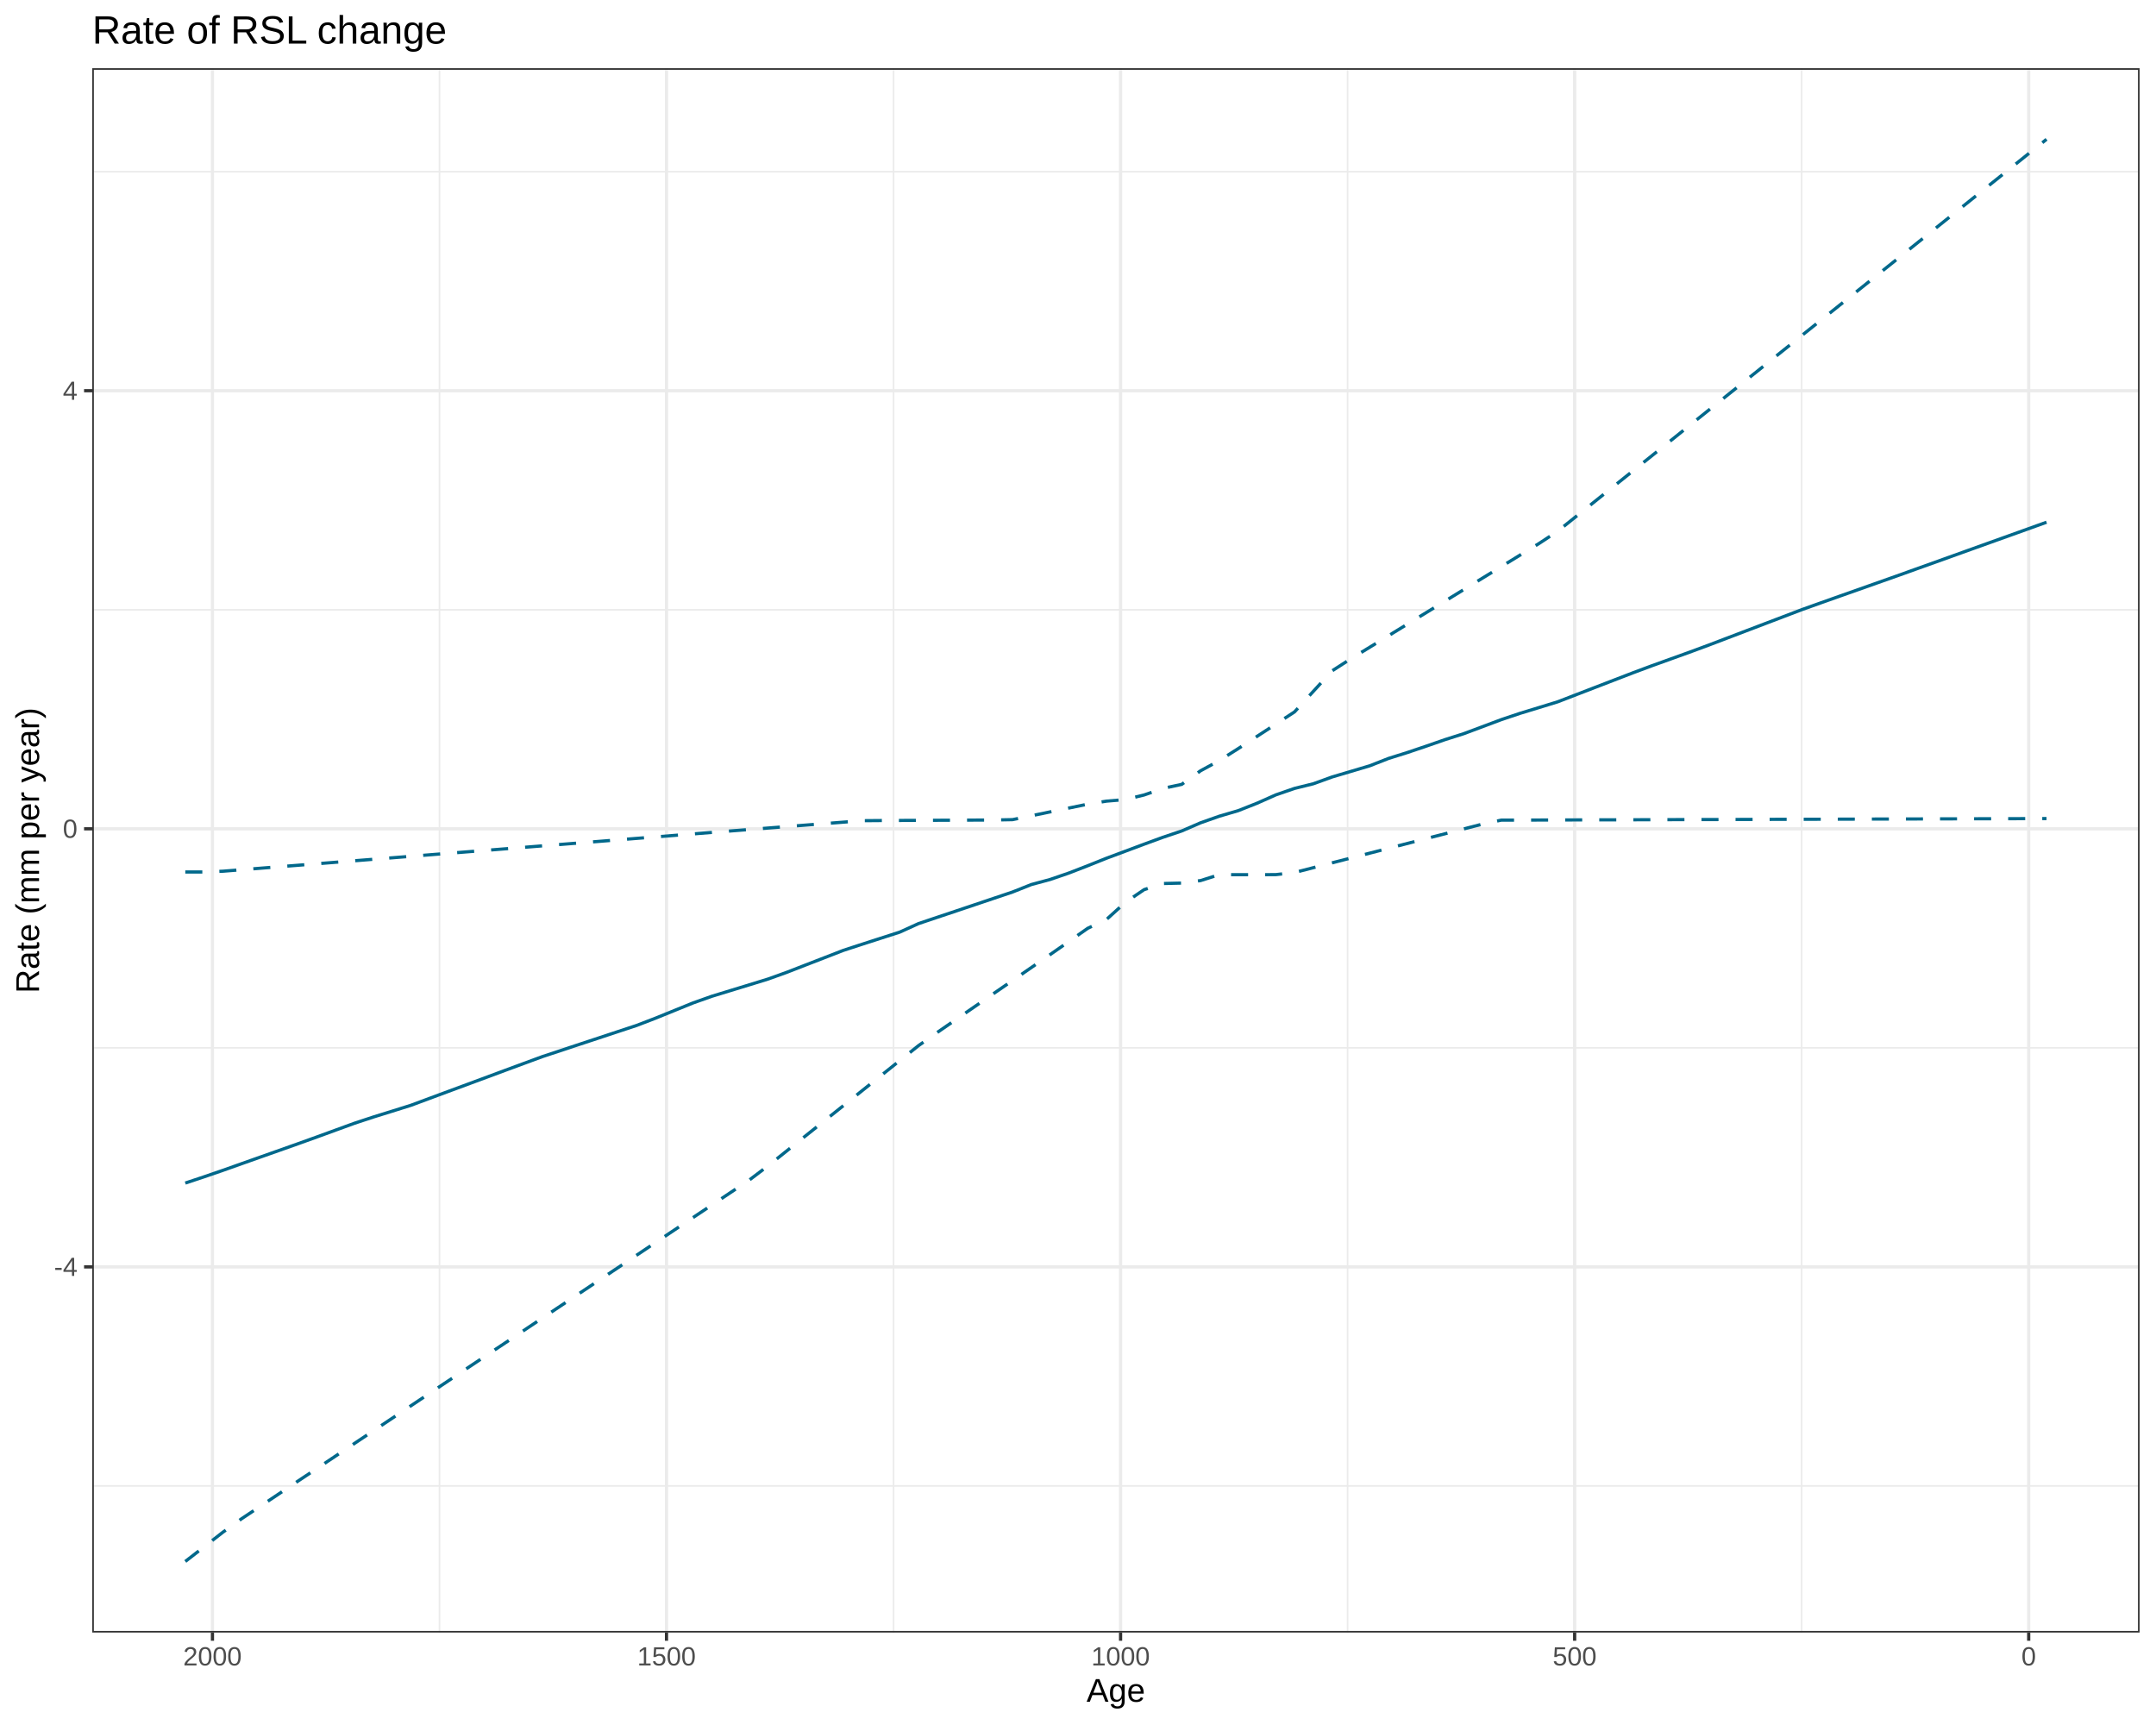
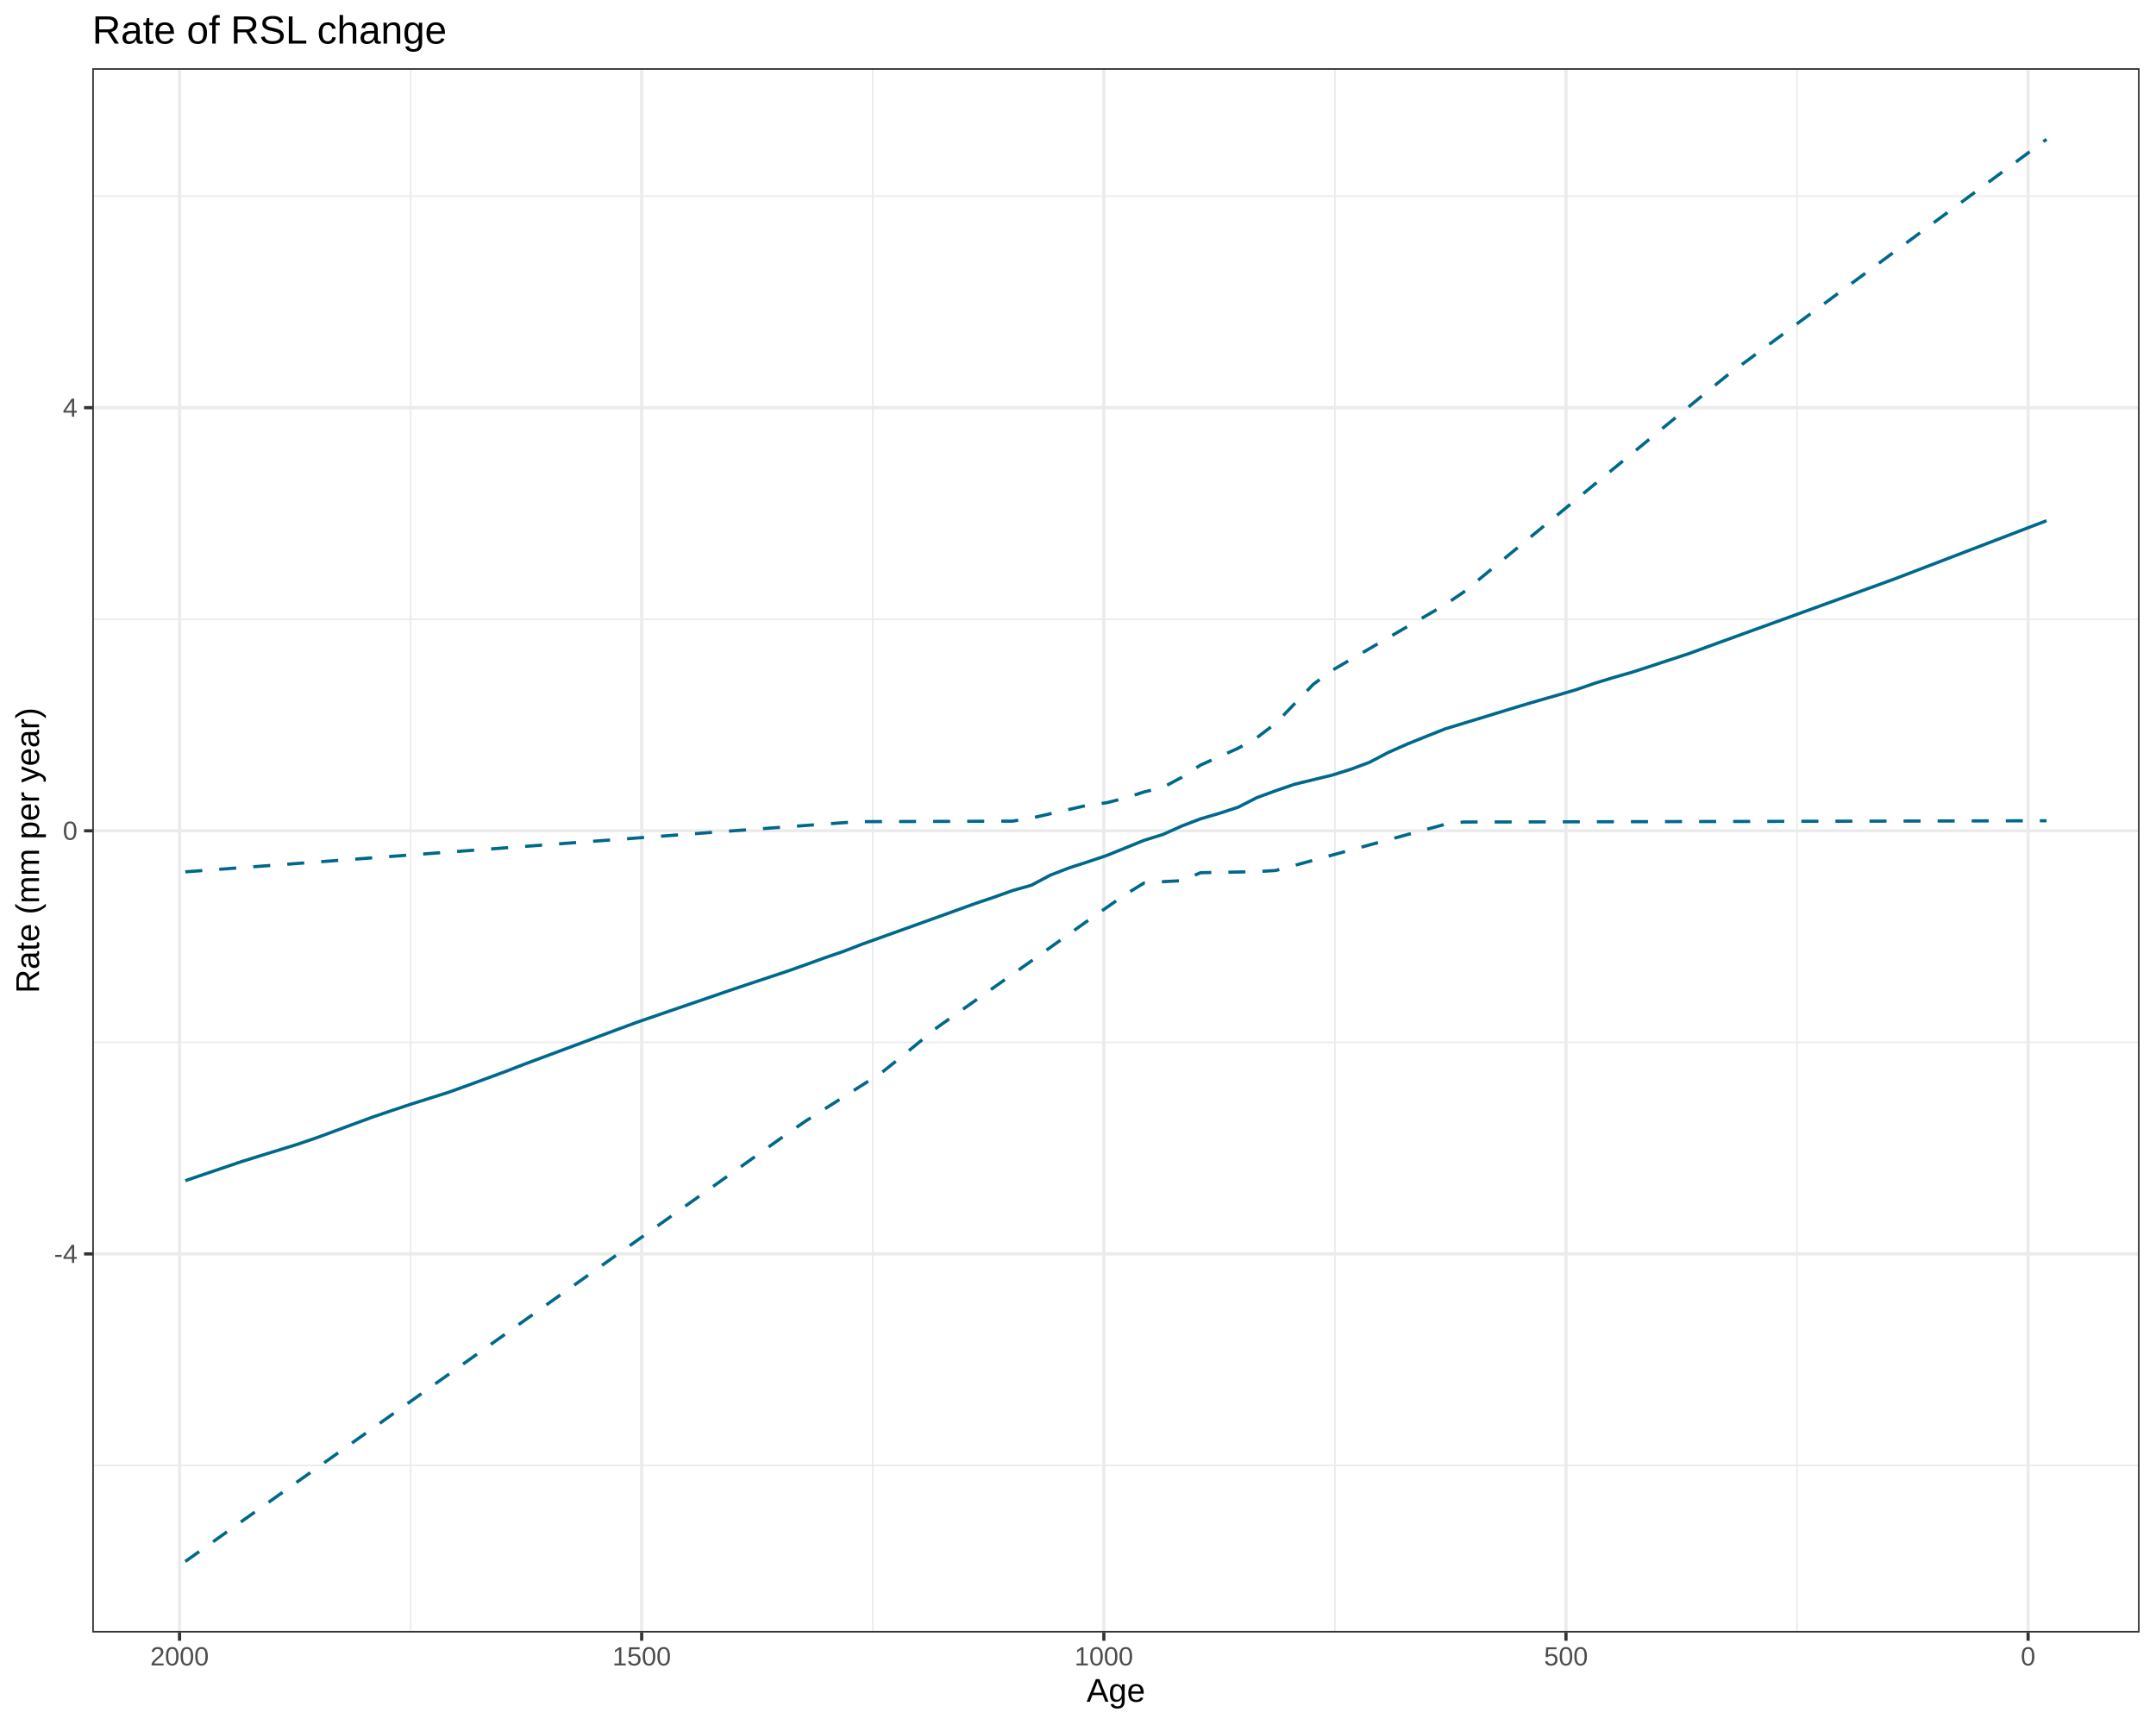
<svg xmlns="http://www.w3.org/2000/svg" viewBox="0 0 720.00 576.00">
  <defs>
    <style type="text/css">
    line, polyline, polygon, path, rect, circle {
      fill: none;
      stroke: #000000;
      stroke-linecap: round;
      stroke-linejoin: round;
      stroke-miterlimit: 10.00;
    }
  </style>
  </defs>
  <rect width="100%" height="100%" style="stroke: none; fill: #FFFFFF;" />
  <rect x="0.00" y="0.00" width="720.00" height="576.00" style="stroke-width: 1.07; stroke: #FFFFFF; fill: #FFFFFF;" />
  <defs>
    <clipPath id="cpMzAuODF8NzE0LjUyfDU0NS4xM3wyMi43Nw==">
      <rect x="30.81" y="22.77" width="683.71" height="522.36" />
    </clipPath>
  </defs>
  <rect x="30.81" y="22.77" width="683.71" height="522.36" style="stroke-width: 1.07; stroke: none; fill: #FFFFFF;" clip-path="url(#cpMzAuODF8NzE0LjUyfDU0NS4xM3wyMi43Nw==)" />
-   <polyline points="30.81,496.17 714.52,496.17 " style="stroke-width: 0.53; stroke: #EBEBEB; stroke-linecap: butt;" clip-path="url(#cpMzAuODF8NzE0LjUyfDU0NS4xM3wyMi43Nw==)" />
-   <polyline points="30.81,349.89 714.52,349.89 " style="stroke-width: 0.53; stroke: #EBEBEB; stroke-linecap: butt;" clip-path="url(#cpMzAuODF8NzE0LjUyfDU0NS4xM3wyMi43Nw==)" />
-   <polyline points="30.81,203.61 714.52,203.61 " style="stroke-width: 0.53; stroke: #EBEBEB; stroke-linecap: butt;" clip-path="url(#cpMzAuODF8NzE0LjUyfDU0NS4xM3wyMi43Nw==)" />
-   <polyline points="30.81,57.33 714.52,57.33 " style="stroke-width: 0.53; stroke: #EBEBEB; stroke-linecap: butt;" clip-path="url(#cpMzAuODF8NzE0LjUyfDU0NS4xM3wyMi43Nw==)" />
-   <polyline points="601.67,545.13 601.67,22.77 " style="stroke-width: 0.53; stroke: #EBEBEB; stroke-linecap: butt;" clip-path="url(#cpMzAuODF8NzE0LjUyfDU0NS4xM3wyMi43Nw==)" />
-   <polyline points="450.04,545.13 450.04,22.77 " style="stroke-width: 0.53; stroke: #EBEBEB; stroke-linecap: butt;" clip-path="url(#cpMzAuODF8NzE0LjUyfDU0NS4xM3wyMi43Nw==)" />
-   <polyline points="298.40,545.13 298.40,22.77 " style="stroke-width: 0.53; stroke: #EBEBEB; stroke-linecap: butt;" clip-path="url(#cpMzAuODF8NzE0LjUyfDU0NS4xM3wyMi43Nw==)" />
-   <polyline points="146.77,545.13 146.77,22.77 " style="stroke-width: 0.53; stroke: #EBEBEB; stroke-linecap: butt;" clip-path="url(#cpMzAuODF8NzE0LjUyfDU0NS4xM3wyMi43Nw==)" />
-   <polyline points="30.81,423.03 714.52,423.03 " style="stroke-width: 1.07; stroke: #EBEBEB; stroke-linecap: butt;" clip-path="url(#cpMzAuODF8NzE0LjUyfDU0NS4xM3wyMi43Nw==)" />
-   <polyline points="30.81,276.75 714.52,276.75 " style="stroke-width: 1.07; stroke: #EBEBEB; stroke-linecap: butt;" clip-path="url(#cpMzAuODF8NzE0LjUyfDU0NS4xM3wyMi43Nw==)" />
-   <polyline points="30.81,130.47 714.52,130.47 " style="stroke-width: 1.07; stroke: #EBEBEB; stroke-linecap: butt;" clip-path="url(#cpMzAuODF8NzE0LjUyfDU0NS4xM3wyMi43Nw==)" />
-   <polyline points="677.49,545.13 677.49,22.77 " style="stroke-width: 1.07; stroke: #EBEBEB; stroke-linecap: butt;" clip-path="url(#cpMzAuODF8NzE0LjUyfDU0NS4xM3wyMi43Nw==)" />
-   <polyline points="525.86,545.13 525.86,22.77 " style="stroke-width: 1.07; stroke: #EBEBEB; stroke-linecap: butt;" clip-path="url(#cpMzAuODF8NzE0LjUyfDU0NS4xM3wyMi43Nw==)" />
-   <polyline points="374.22,545.13 374.22,22.77 " style="stroke-width: 1.07; stroke: #EBEBEB; stroke-linecap: butt;" clip-path="url(#cpMzAuODF8NzE0LjUyfDU0NS4xM3wyMi43Nw==)" />
-   <polyline points="222.58,545.13 222.58,22.77 " style="stroke-width: 1.07; stroke: #EBEBEB; stroke-linecap: butt;" clip-path="url(#cpMzAuODF8NzE0LjUyfDU0NS4xM3wyMi43Nw==)" />
-   <polyline points="70.95,545.13 70.95,22.77 " style="stroke-width: 1.07; stroke: #EBEBEB; stroke-linecap: butt;" clip-path="url(#cpMzAuODF8NzE0LjUyfDU0NS4xM3wyMi43Nw==)" />
-   <polyline points="61.88,395.04 68.16,392.95 74.44,390.79 80.72,388.56 87.00,386.34 93.28,384.12 99.55,381.90 105.83,379.64 112.11,377.35 118.39,375.06 124.67,372.99 130.95,371.04 137.23,369.07 143.50,366.74 149.78,364.41 156.06,362.09 162.34,359.76 168.62,357.43 174.90,355.11 181.17,352.80 187.45,350.72 193.73,348.64 200.01,346.57 206.29,344.49 212.57,342.42 218.84,340.01 225.12,337.46 231.40,334.91 237.68,332.68 243.96,330.76 250.24,328.84 256.51,326.91 262.79,324.65 269.07,322.21 275.35,319.78 281.63,317.34 287.91,315.29 294.18,313.27 300.46,311.25 306.74,308.40 313.02,306.29 319.30,304.19 325.58,302.08 331.85,299.97 338.13,297.86 344.41,295.36 350.69,293.67 356.97,291.51 363.25,289.08 369.52,286.57 375.80,284.23 382.08,281.88 388.36,279.58 394.64,277.47 400.92,274.75 407.19,272.54 413.47,270.70 419.75,268.22 426.03,265.43 432.31,263.26 438.59,261.71 444.86,259.44 451.14,257.58 457.42,255.71 463.70,253.25 469.98,251.28 476.26,249.16 482.54,246.98 488.81,244.99 495.09,242.64 501.37,240.29 507.65,238.18 513.93,236.27 520.21,234.34 526.48,231.92 532.76,229.50 539.04,227.08 545.32,224.66 551.60,222.32 557.88,220.06 564.15,217.80 570.43,215.48 576.71,213.09 582.99,210.70 589.27,208.31 595.55,205.92 601.82,203.53 608.10,201.29 614.38,199.06 620.66,196.84 626.94,194.62 633.22,192.40 639.49,190.15 645.77,187.90 652.05,185.65 658.33,183.39 664.61,181.14 670.89,178.89 677.16,176.64 683.44,174.38 " style="stroke-width: 1.07; stroke: #00688B; stroke-linecap: butt;" clip-path="url(#cpMzAuODF8NzE0LjUyfDU0NS4xM3wyMi43Nw==)" />
-   <polyline points="61.88,521.39 68.16,516.51 74.44,511.62 80.72,507.10 87.00,502.91 93.28,498.72 99.55,494.53 105.83,490.35 112.11,486.16 118.39,481.97 124.67,477.78 130.95,473.59 137.23,469.41 143.50,465.22 149.78,461.03 156.06,456.84 162.34,452.65 168.62,448.47 174.90,444.28 181.17,440.09 187.45,435.90 193.73,431.71 200.01,427.52 206.29,423.34 212.57,419.15 218.84,414.96 225.12,410.77 231.40,406.58 237.68,402.40 243.96,398.21 250.24,394.02 256.51,389.27 262.79,384.26 269.07,379.24 275.35,374.22 281.63,369.21 287.91,364.19 294.18,359.18 300.46,354.16 306.74,349.15 313.02,344.73 319.30,340.40 325.58,336.07 331.85,331.74 338.13,327.41 344.41,323.08 350.69,318.75 356.97,314.37 363.25,309.97 369.52,307.01 375.80,301.33 382.08,297.06 388.36,295.02 394.64,294.87 400.92,294.04 407.19,292.06 413.47,292.07 419.75,292.08 426.03,292.05 432.31,291.35 438.59,289.73 444.86,288.11 451.14,286.50 457.42,284.88 463.70,283.26 469.98,281.64 476.26,280.02 482.54,278.41 488.81,276.79 495.09,275.17 501.37,273.85 507.65,273.84 513.93,273.82 520.21,273.80 526.48,273.78 532.76,273.76 539.04,273.75 545.32,273.73 551.60,273.71 557.88,273.69 564.15,273.67 570.43,273.66 576.71,273.64 582.99,273.62 589.27,273.60 595.55,273.58 601.82,273.57 608.10,273.55 614.38,273.53 620.66,273.51 626.94,273.49 633.22,273.48 639.49,273.46 645.77,273.44 652.05,273.42 658.33,273.40 664.61,273.39 670.89,273.37 677.16,273.35 683.44,273.33 " style="stroke-width: 1.07; stroke: #00688B; stroke-dasharray: 5.69,5.69; stroke-linecap: butt;" clip-path="url(#cpMzAuODF8NzE0LjUyfDU0NS4xM3wyMi43Nw==)" />
-   <polyline points="61.88,291.17 68.16,291.17 74.44,290.91 80.72,290.41 87.00,289.91 93.28,289.41 99.55,288.92 105.83,288.42 112.11,287.92 118.39,287.42 124.67,286.92 130.95,286.43 137.23,285.93 143.50,285.43 149.78,284.93 156.06,284.43 162.34,283.94 168.62,283.44 174.90,282.94 181.17,282.44 187.45,281.95 193.73,281.45 200.01,280.95 206.29,280.45 212.57,279.95 218.84,279.46 225.12,278.96 231.40,278.46 237.68,277.96 243.96,277.47 250.24,276.98 256.51,276.49 262.79,276.00 269.07,275.51 275.35,275.02 281.63,274.53 287.91,274.04 294.18,273.99 300.46,273.96 306.74,273.93 313.02,273.90 319.30,273.87 325.58,273.84 331.85,273.81 338.13,273.69 344.41,272.40 350.69,271.10 356.97,269.81 363.25,268.52 369.52,267.51 375.80,266.98 382.08,265.45 388.36,263.26 394.64,261.91 400.92,257.38 407.19,253.96 413.47,249.99 419.75,245.90 426.03,241.81 432.31,237.71 438.59,230.85 444.86,224.00 451.14,219.96 457.42,216.12 463.70,212.27 469.98,208.42 476.26,204.58 482.54,200.73 488.81,196.88 495.09,193.04 501.37,189.19 507.65,185.34 513.93,181.50 520.21,177.37 526.48,172.34 532.76,167.31 539.04,162.28 545.32,157.24 551.60,152.21 557.88,147.18 564.15,142.14 570.43,137.11 576.71,132.08 582.99,127.04 589.27,122.01 595.55,116.98 601.82,111.94 608.10,106.91 614.38,101.88 620.66,96.85 626.94,91.81 633.22,86.78 639.49,81.75 645.77,76.71 652.05,71.68 658.33,66.65 664.61,61.61 670.89,56.58 677.16,51.55 683.44,46.52 " style="stroke-width: 1.07; stroke: #00688B; stroke-dasharray: 5.69,5.69; stroke-linecap: butt;" clip-path="url(#cpMzAuODF8NzE0LjUyfDU0NS4xM3wyMi43Nw==)" />
+   <polyline points="30.81,489.33 714.52,489.33 " style="stroke-width: 0.53; stroke: #EBEBEB; stroke-linecap: butt;" clip-path="url(#cpMzAuODF8NzE0LjUyfDU0NS4xM3wyMi43Nw==)" />
+   <polyline points="30.81,348.05 714.52,348.05 " style="stroke-width: 0.53; stroke: #EBEBEB; stroke-linecap: butt;" clip-path="url(#cpMzAuODF8NzE0LjUyfDU0NS4xM3wyMi43Nw==)" />
+   <polyline points="30.81,206.76 714.52,206.76 " style="stroke-width: 0.53; stroke: #EBEBEB; stroke-linecap: butt;" clip-path="url(#cpMzAuODF8NzE0LjUyfDU0NS4xM3wyMi43Nw==)" />
+   <polyline points="30.81,65.48 714.52,65.48 " style="stroke-width: 0.53; stroke: #EBEBEB; stroke-linecap: butt;" clip-path="url(#cpMzAuODF8NzE0LjUyfDU0NS4xM3wyMi43Nw==)" />
+   <polyline points="600.12,545.13 600.12,22.77 " style="stroke-width: 0.53; stroke: #EBEBEB; stroke-linecap: butt;" clip-path="url(#cpMzAuODF8NzE0LjUyfDU0NS4xM3wyMi43Nw==)" />
+   <polyline points="445.79,545.13 445.79,22.77 " style="stroke-width: 0.53; stroke: #EBEBEB; stroke-linecap: butt;" clip-path="url(#cpMzAuODF8NzE0LjUyfDU0NS4xM3wyMi43Nw==)" />
+   <polyline points="291.46,545.13 291.46,22.77 " style="stroke-width: 0.53; stroke: #EBEBEB; stroke-linecap: butt;" clip-path="url(#cpMzAuODF8NzE0LjUyfDU0NS4xM3wyMi43Nw==)" />
+   <polyline points="137.13,545.13 137.13,22.77 " style="stroke-width: 0.53; stroke: #EBEBEB; stroke-linecap: butt;" clip-path="url(#cpMzAuODF8NzE0LjUyfDU0NS4xM3wyMi43Nw==)" />
+   <polyline points="30.81,418.69 714.52,418.69 " style="stroke-width: 1.07; stroke: #EBEBEB; stroke-linecap: butt;" clip-path="url(#cpMzAuODF8NzE0LjUyfDU0NS4xM3wyMi43Nw==)" />
+   <polyline points="30.81,277.41 714.52,277.41 " style="stroke-width: 1.07; stroke: #EBEBEB; stroke-linecap: butt;" clip-path="url(#cpMzAuODF8NzE0LjUyfDU0NS4xM3wyMi43Nw==)" />
+   <polyline points="30.81,136.12 714.52,136.12 " style="stroke-width: 1.07; stroke: #EBEBEB; stroke-linecap: butt;" clip-path="url(#cpMzAuODF8NzE0LjUyfDU0NS4xM3wyMi43Nw==)" />
+   <polyline points="677.29,545.13 677.29,22.77 " style="stroke-width: 1.07; stroke: #EBEBEB; stroke-linecap: butt;" clip-path="url(#cpMzAuODF8NzE0LjUyfDU0NS4xM3wyMi43Nw==)" />
+   <polyline points="522.96,545.13 522.96,22.77 " style="stroke-width: 1.07; stroke: #EBEBEB; stroke-linecap: butt;" clip-path="url(#cpMzAuODF8NzE0LjUyfDU0NS4xM3wyMi43Nw==)" />
+   <polyline points="368.63,545.13 368.63,22.77 " style="stroke-width: 1.07; stroke: #EBEBEB; stroke-linecap: butt;" clip-path="url(#cpMzAuODF8NzE0LjUyfDU0NS4xM3wyMi43Nw==)" />
+   <polyline points="214.29,545.13 214.29,22.77 " style="stroke-width: 1.07; stroke: #EBEBEB; stroke-linecap: butt;" clip-path="url(#cpMzAuODF8NzE0LjUyfDU0NS4xM3wyMi43Nw==)" />
+   <polyline points="59.96,545.13 59.96,22.77 " style="stroke-width: 1.07; stroke: #EBEBEB; stroke-linecap: butt;" clip-path="url(#cpMzAuODF8NzE0LjUyfDU0NS4xM3wyMi43Nw==)" />
+   <polyline points="61.88,394.24 68.16,392.11 74.44,389.98 80.72,387.85 87.00,385.90 93.28,383.97 99.55,382.03 105.83,379.87 112.11,377.56 118.39,375.23 124.67,372.92 130.95,370.79 137.23,368.70 143.50,366.72 149.78,364.73 156.06,362.48 162.34,360.17 168.62,357.86 174.90,355.43 181.17,353.09 187.45,350.75 193.73,348.41 200.01,346.06 206.29,343.72 212.57,341.39 218.84,339.24 225.12,337.08 231.40,334.93 237.68,332.78 243.96,330.62 250.24,328.51 256.51,326.43 262.79,324.35 269.07,322.12 275.35,319.85 281.63,317.70 287.91,315.27 294.18,313.02 300.46,310.77 306.74,308.52 313.02,306.26 319.30,304.00 325.58,301.73 331.85,299.62 338.13,297.37 344.41,295.60 350.69,292.25 356.97,289.82 363.25,287.79 369.52,285.68 375.80,283.14 382.08,280.59 388.36,278.64 394.64,275.82 400.92,273.42 407.19,271.59 413.47,269.54 419.75,266.33 426.03,264.03 432.31,261.88 438.59,260.35 444.86,258.83 451.14,256.86 457.42,254.51 463.70,251.21 469.98,248.43 476.26,245.91 482.54,243.41 488.81,241.49 495.09,239.58 501.37,237.66 507.65,235.74 513.93,233.89 520.21,232.10 526.48,230.26 532.76,228.08 539.04,226.17 545.32,224.38 551.60,222.32 557.88,220.26 564.15,218.20 570.43,215.89 576.71,213.61 582.99,211.33 589.27,209.06 595.55,206.78 601.82,204.51 608.10,202.23 614.38,199.96 620.66,197.68 626.94,195.41 633.22,193.11 639.49,190.71 645.77,188.30 652.05,185.89 658.33,183.49 664.61,181.08 670.89,178.68 677.16,176.27 683.44,173.87 " style="stroke-width: 1.07; stroke: #00688B; stroke-linecap: butt;" clip-path="url(#cpMzAuODF8NzE0LjUyfDU0NS4xM3wyMi43Nw==)" />
+   <polyline points="61.88,521.39 68.16,516.93 74.44,512.47 80.72,508.00 87.00,503.54 93.28,499.08 99.55,494.62 105.83,490.16 112.11,485.70 118.39,481.24 124.67,476.78 130.95,472.32 137.23,467.86 143.50,463.40 149.78,458.94 156.06,454.47 162.34,450.01 168.62,445.55 174.90,441.09 181.17,436.63 187.45,432.17 193.73,427.71 200.01,423.25 206.29,418.79 212.57,414.33 218.84,409.87 225.12,405.41 231.40,400.94 237.68,396.48 243.96,392.02 250.24,387.56 256.51,383.10 262.79,378.64 269.07,374.32 275.35,370.33 281.63,366.33 287.91,362.34 294.18,358.35 300.46,353.34 306.74,348.19 313.02,343.04 319.30,338.61 325.58,334.18 331.85,329.75 338.13,325.32 344.41,320.89 350.69,316.40 356.97,311.91 363.25,307.43 369.52,303.06 375.80,298.68 382.08,294.83 388.36,294.40 394.64,294.07 400.92,291.41 407.19,291.29 413.47,291.18 419.75,291.05 426.03,290.67 432.31,288.96 438.59,287.25 444.86,285.53 451.14,283.82 457.42,282.11 463.70,280.40 469.98,278.68 476.26,276.97 482.54,275.26 488.81,274.48 495.09,274.47 501.37,274.46 507.65,274.45 513.93,274.44 520.21,274.42 526.48,274.41 532.76,274.40 539.04,274.38 545.32,274.37 551.60,274.36 557.88,274.34 564.15,274.33 570.43,274.31 576.71,274.30 582.99,274.29 589.27,274.27 595.55,274.26 601.82,274.24 608.10,274.23 614.38,274.21 620.66,274.20 626.94,274.19 633.22,274.17 639.49,274.16 645.77,274.14 652.05,274.13 658.33,274.12 664.61,274.10 670.89,274.09 677.16,274.07 683.44,274.06 " style="stroke-width: 1.07; stroke: #00688B; stroke-dasharray: 5.69,5.69; stroke-linecap: butt;" clip-path="url(#cpMzAuODF8NzE0LjUyfDU0NS4xM3wyMi43Nw==)" />
+   <polyline points="61.88,291.12 68.16,290.65 74.44,290.18 80.72,289.71 87.00,289.24 93.28,288.77 99.55,288.30 105.83,287.83 112.11,287.36 118.39,286.89 124.67,286.42 130.95,285.94 137.23,285.47 143.50,285.00 149.78,284.53 156.06,284.06 162.34,283.59 168.62,283.12 174.90,282.65 181.17,282.18 187.45,281.71 193.73,281.24 200.01,280.77 206.29,280.30 212.57,279.83 218.84,279.36 225.12,278.89 231.40,278.42 237.68,277.95 243.96,277.48 250.24,277.02 256.51,276.56 262.79,276.09 269.07,275.63 275.35,275.17 281.63,274.71 287.91,274.36 294.18,274.34 300.46,274.32 306.74,274.30 313.02,274.28 319.30,274.26 325.58,274.24 331.85,274.21 338.13,274.19 344.41,273.17 350.69,271.73 356.97,270.29 363.25,268.85 369.52,268.05 375.80,266.47 382.08,264.43 388.36,262.93 394.64,259.56 400.92,255.46 407.19,252.66 413.47,249.86 419.75,246.30 426.03,241.53 432.31,235.01 438.59,228.49 444.86,223.84 451.14,220.19 457.42,216.54 463.70,212.89 469.98,209.24 476.26,205.60 482.54,201.95 488.81,197.68 495.09,192.52 501.37,187.35 507.65,182.18 513.93,177.01 520.21,171.85 526.48,166.68 532.76,161.51 539.04,156.34 545.32,151.18 551.60,146.01 557.88,140.84 564.15,135.68 570.43,130.51 576.71,125.41 582.99,120.77 589.27,116.13 595.55,111.49 601.82,106.85 608.10,102.21 614.38,97.56 620.66,92.92 626.94,88.28 633.22,83.64 639.49,79.00 645.77,74.36 652.05,69.72 658.33,65.08 664.61,60.44 670.89,55.80 677.16,51.16 683.44,46.52 " style="stroke-width: 1.07; stroke: #00688B; stroke-dasharray: 5.69,5.69; stroke-linecap: butt;" clip-path="url(#cpMzAuODF8NzE0LjUyfDU0NS4xM3wyMi43Nw==)" />
  <rect x="30.81" y="22.77" width="683.71" height="522.36" style="stroke-width: 1.07; stroke: #333333;" clip-path="url(#cpMzAuODF8NzE0LjUyfDU0NS4xM3wyMi43Nw==)" />
  <defs>
    <clipPath id="cpMC4wMHw3MjAuMDB8NTc2LjAwfDAuMDA=">
      <rect x="0.00" y="0.00" width="720.00" height="576.00" />
    </clipPath>
  </defs>
  <g clip-path="url(#cpMC4wMHw3MjAuMDB8NTc2LjAwfDAuMDA=)">
-     <text x="18.06" y="426.05" style="font-size: 8.80px; fill: #4D4D4D; font-family: Liberation Sans;" textLength="7.81px" lengthAdjust="spacingAndGlyphs">-4</text>
+     <text x="18.06" y="421.71" style="font-size: 8.80px; fill: #4D4D4D; font-family: Liberation Sans;" textLength="7.81px" lengthAdjust="spacingAndGlyphs">-4</text>
  </g>
  <g clip-path="url(#cpMC4wMHw3MjAuMDB8NTc2LjAwfDAuMDA=)">
-     <text x="20.98" y="279.77" style="font-size: 8.80px; fill: #4D4D4D; font-family: Liberation Sans;" textLength="4.89px" lengthAdjust="spacingAndGlyphs">0</text>
+     <text x="20.98" y="280.43" style="font-size: 8.80px; fill: #4D4D4D; font-family: Liberation Sans;" textLength="4.89px" lengthAdjust="spacingAndGlyphs">0</text>
  </g>
  <g clip-path="url(#cpMC4wMHw3MjAuMDB8NTc2LjAwfDAuMDA=)">
-     <text x="20.98" y="133.49" style="font-size: 8.80px; fill: #4D4D4D; font-family: Liberation Sans;" textLength="4.89px" lengthAdjust="spacingAndGlyphs">4</text>
+     <text x="20.98" y="139.15" style="font-size: 8.80px; fill: #4D4D4D; font-family: Liberation Sans;" textLength="4.89px" lengthAdjust="spacingAndGlyphs">4</text>
  </g>
-   <polyline points="28.07,423.03 30.81,423.03 " style="stroke-width: 1.07; stroke: #333333; stroke-linecap: butt;" clip-path="url(#cpMC4wMHw3MjAuMDB8NTc2LjAwfDAuMDA=)" />
-   <polyline points="28.07,276.75 30.81,276.75 " style="stroke-width: 1.07; stroke: #333333; stroke-linecap: butt;" clip-path="url(#cpMC4wMHw3MjAuMDB8NTc2LjAwfDAuMDA=)" />
-   <polyline points="28.07,130.47 30.81,130.47 " style="stroke-width: 1.07; stroke: #333333; stroke-linecap: butt;" clip-path="url(#cpMC4wMHw3MjAuMDB8NTc2LjAwfDAuMDA=)" />
-   <polyline points="677.49,547.87 677.49,545.13 " style="stroke-width: 1.07; stroke: #333333; stroke-linecap: butt;" clip-path="url(#cpMC4wMHw3MjAuMDB8NTc2LjAwfDAuMDA=)" />
-   <polyline points="525.86,547.87 525.86,545.13 " style="stroke-width: 1.07; stroke: #333333; stroke-linecap: butt;" clip-path="url(#cpMC4wMHw3MjAuMDB8NTc2LjAwfDAuMDA=)" />
-   <polyline points="374.22,547.87 374.22,545.13 " style="stroke-width: 1.07; stroke: #333333; stroke-linecap: butt;" clip-path="url(#cpMC4wMHw3MjAuMDB8NTc2LjAwfDAuMDA=)" />
-   <polyline points="222.58,547.87 222.58,545.13 " style="stroke-width: 1.07; stroke: #333333; stroke-linecap: butt;" clip-path="url(#cpMC4wMHw3MjAuMDB8NTc2LjAwfDAuMDA=)" />
-   <polyline points="70.95,547.87 70.95,545.13 " style="stroke-width: 1.07; stroke: #333333; stroke-linecap: butt;" clip-path="url(#cpMC4wMHw3MjAuMDB8NTc2LjAwfDAuMDA=)" />
+   <polyline points="28.07,418.69 30.81,418.69 " style="stroke-width: 1.07; stroke: #333333; stroke-linecap: butt;" clip-path="url(#cpMC4wMHw3MjAuMDB8NTc2LjAwfDAuMDA=)" />
+   <polyline points="28.07,277.41 30.81,277.41 " style="stroke-width: 1.07; stroke: #333333; stroke-linecap: butt;" clip-path="url(#cpMC4wMHw3MjAuMDB8NTc2LjAwfDAuMDA=)" />
+   <polyline points="28.07,136.12 30.81,136.12 " style="stroke-width: 1.07; stroke: #333333; stroke-linecap: butt;" clip-path="url(#cpMC4wMHw3MjAuMDB8NTc2LjAwfDAuMDA=)" />
+   <polyline points="677.29,547.87 677.29,545.13 " style="stroke-width: 1.07; stroke: #333333; stroke-linecap: butt;" clip-path="url(#cpMC4wMHw3MjAuMDB8NTc2LjAwfDAuMDA=)" />
+   <polyline points="522.96,547.87 522.96,545.13 " style="stroke-width: 1.07; stroke: #333333; stroke-linecap: butt;" clip-path="url(#cpMC4wMHw3MjAuMDB8NTc2LjAwfDAuMDA=)" />
+   <polyline points="368.63,547.87 368.63,545.13 " style="stroke-width: 1.07; stroke: #333333; stroke-linecap: butt;" clip-path="url(#cpMC4wMHw3MjAuMDB8NTc2LjAwfDAuMDA=)" />
+   <polyline points="214.29,547.87 214.29,545.13 " style="stroke-width: 1.07; stroke: #333333; stroke-linecap: butt;" clip-path="url(#cpMC4wMHw3MjAuMDB8NTc2LjAwfDAuMDA=)" />
+   <polyline points="59.96,547.87 59.96,545.13 " style="stroke-width: 1.07; stroke: #333333; stroke-linecap: butt;" clip-path="url(#cpMC4wMHw3MjAuMDB8NTc2LjAwfDAuMDA=)" />
  <g clip-path="url(#cpMC4wMHw3MjAuMDB8NTc2LjAwfDAuMDA=)">
-     <text x="675.05" y="556.11" style="font-size: 8.80px; fill: #4D4D4D; font-family: Liberation Sans;" textLength="4.89px" lengthAdjust="spacingAndGlyphs">0</text>
+     <text x="674.84" y="556.11" style="font-size: 8.80px; fill: #4D4D4D; font-family: Liberation Sans;" textLength="4.89px" lengthAdjust="spacingAndGlyphs">0</text>
  </g>
  <g clip-path="url(#cpMC4wMHw3MjAuMDB8NTc2LjAwfDAuMDA=)">
-     <text x="518.52" y="556.11" style="font-size: 8.80px; fill: #4D4D4D; font-family: Liberation Sans;" textLength="14.67px" lengthAdjust="spacingAndGlyphs">500</text>
+     <text x="515.62" y="556.11" style="font-size: 8.80px; fill: #4D4D4D; font-family: Liberation Sans;" textLength="14.67px" lengthAdjust="spacingAndGlyphs">500</text>
  </g>
  <g clip-path="url(#cpMC4wMHw3MjAuMDB8NTc2LjAwfDAuMDA=)">
-     <text x="364.44" y="556.11" style="font-size: 8.80px; fill: #4D4D4D; font-family: Liberation Sans;" textLength="19.56px" lengthAdjust="spacingAndGlyphs">1000</text>
+     <text x="358.84" y="556.11" style="font-size: 8.80px; fill: #4D4D4D; font-family: Liberation Sans;" textLength="19.56px" lengthAdjust="spacingAndGlyphs">1000</text>
  </g>
  <g clip-path="url(#cpMC4wMHw3MjAuMDB8NTc2LjAwfDAuMDA=)">
-     <text x="212.80" y="556.11" style="font-size: 8.80px; fill: #4D4D4D; font-family: Liberation Sans;" textLength="19.56px" lengthAdjust="spacingAndGlyphs">1500</text>
+     <text x="204.51" y="556.11" style="font-size: 8.80px; fill: #4D4D4D; font-family: Liberation Sans;" textLength="19.56px" lengthAdjust="spacingAndGlyphs">1500</text>
  </g>
  <g clip-path="url(#cpMC4wMHw3MjAuMDB8NTc2LjAwfDAuMDA=)">
-     <text x="61.17" y="556.11" style="font-size: 8.80px; fill: #4D4D4D; font-family: Liberation Sans;" textLength="19.56px" lengthAdjust="spacingAndGlyphs">2000</text>
+     <text x="50.18" y="556.11" style="font-size: 8.80px; fill: #4D4D4D; font-family: Liberation Sans;" textLength="19.56px" lengthAdjust="spacingAndGlyphs">2000</text>
  </g>
  <g clip-path="url(#cpMC4wMHw3MjAuMDB8NTc2LjAwfDAuMDA=)">
    <text x="362.87" y="568.24" style="font-size: 11.00px; font-family: Liberation Sans;" textLength="19.59px" lengthAdjust="spacingAndGlyphs">Age</text>
  </g>
  <g clip-path="url(#cpMC4wMHw3MjAuMDB8NTc2LjAwfDAuMDA=)">
    <text transform="translate(13.04,331.64) rotate(-90)" style="font-size: 11.00px; font-family: Liberation Sans;" textLength="95.38px" lengthAdjust="spacingAndGlyphs">Rate (mm per year)</text>
  </g>
  <g clip-path="url(#cpMC4wMHw3MjAuMDB8NTc2LjAwfDAuMDA=)">
    <text x="30.81" y="14.56" style="font-size: 13.20px; font-family: Liberation Sans;" textLength="118.20px" lengthAdjust="spacingAndGlyphs">Rate of RSL change</text>
  </g>
</svg>
